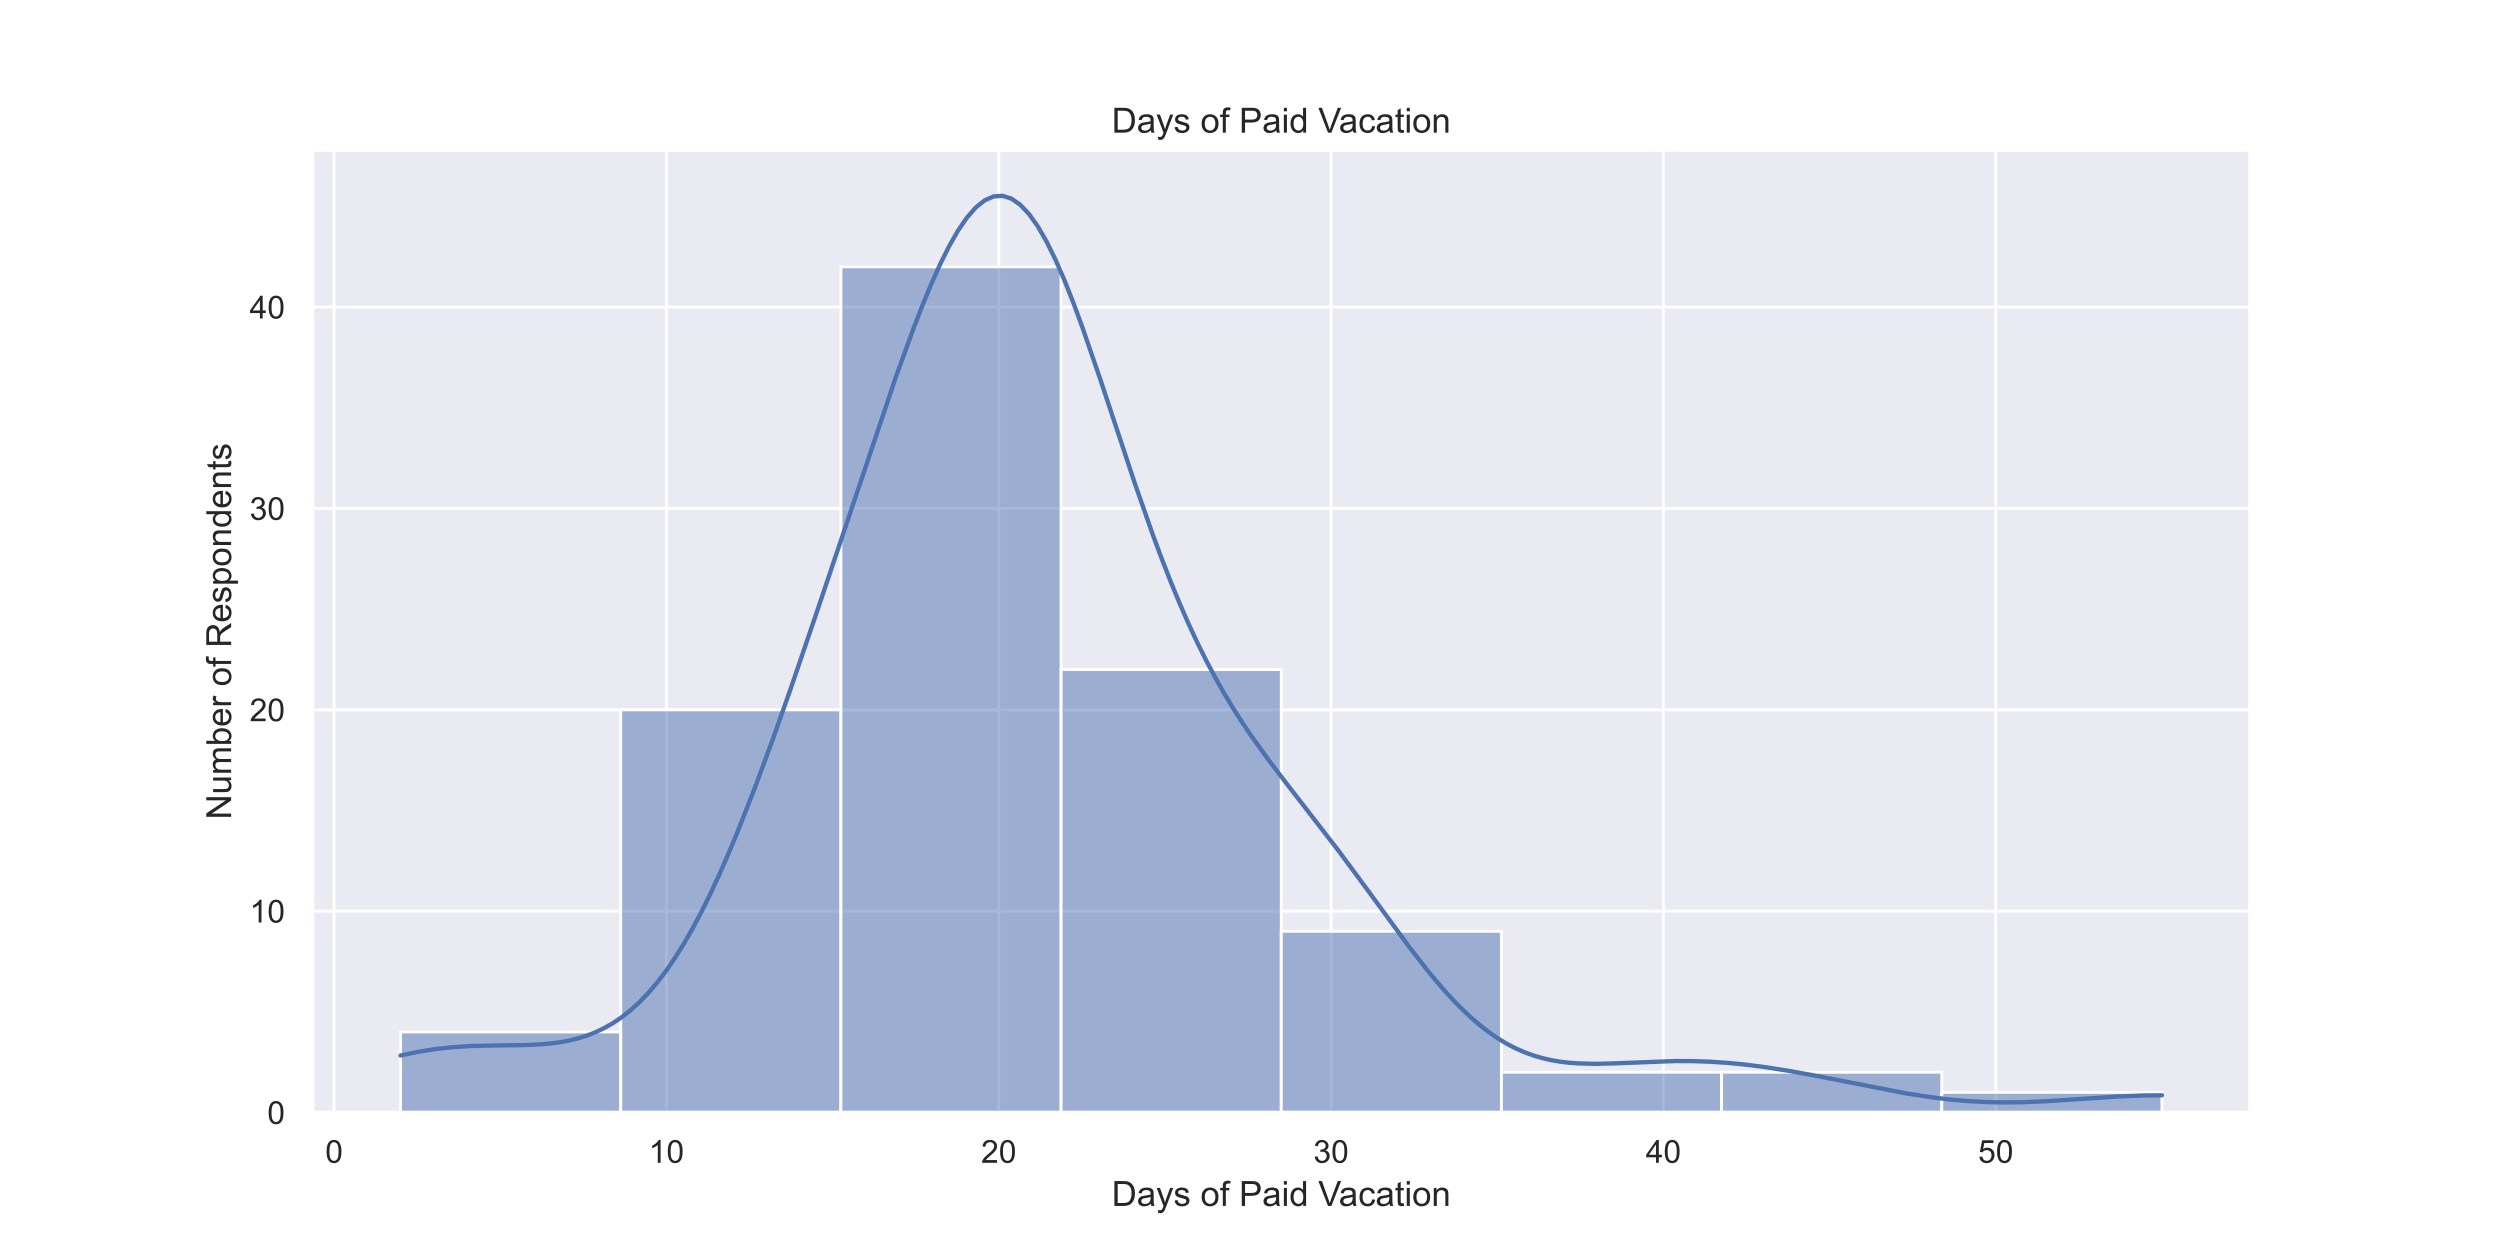
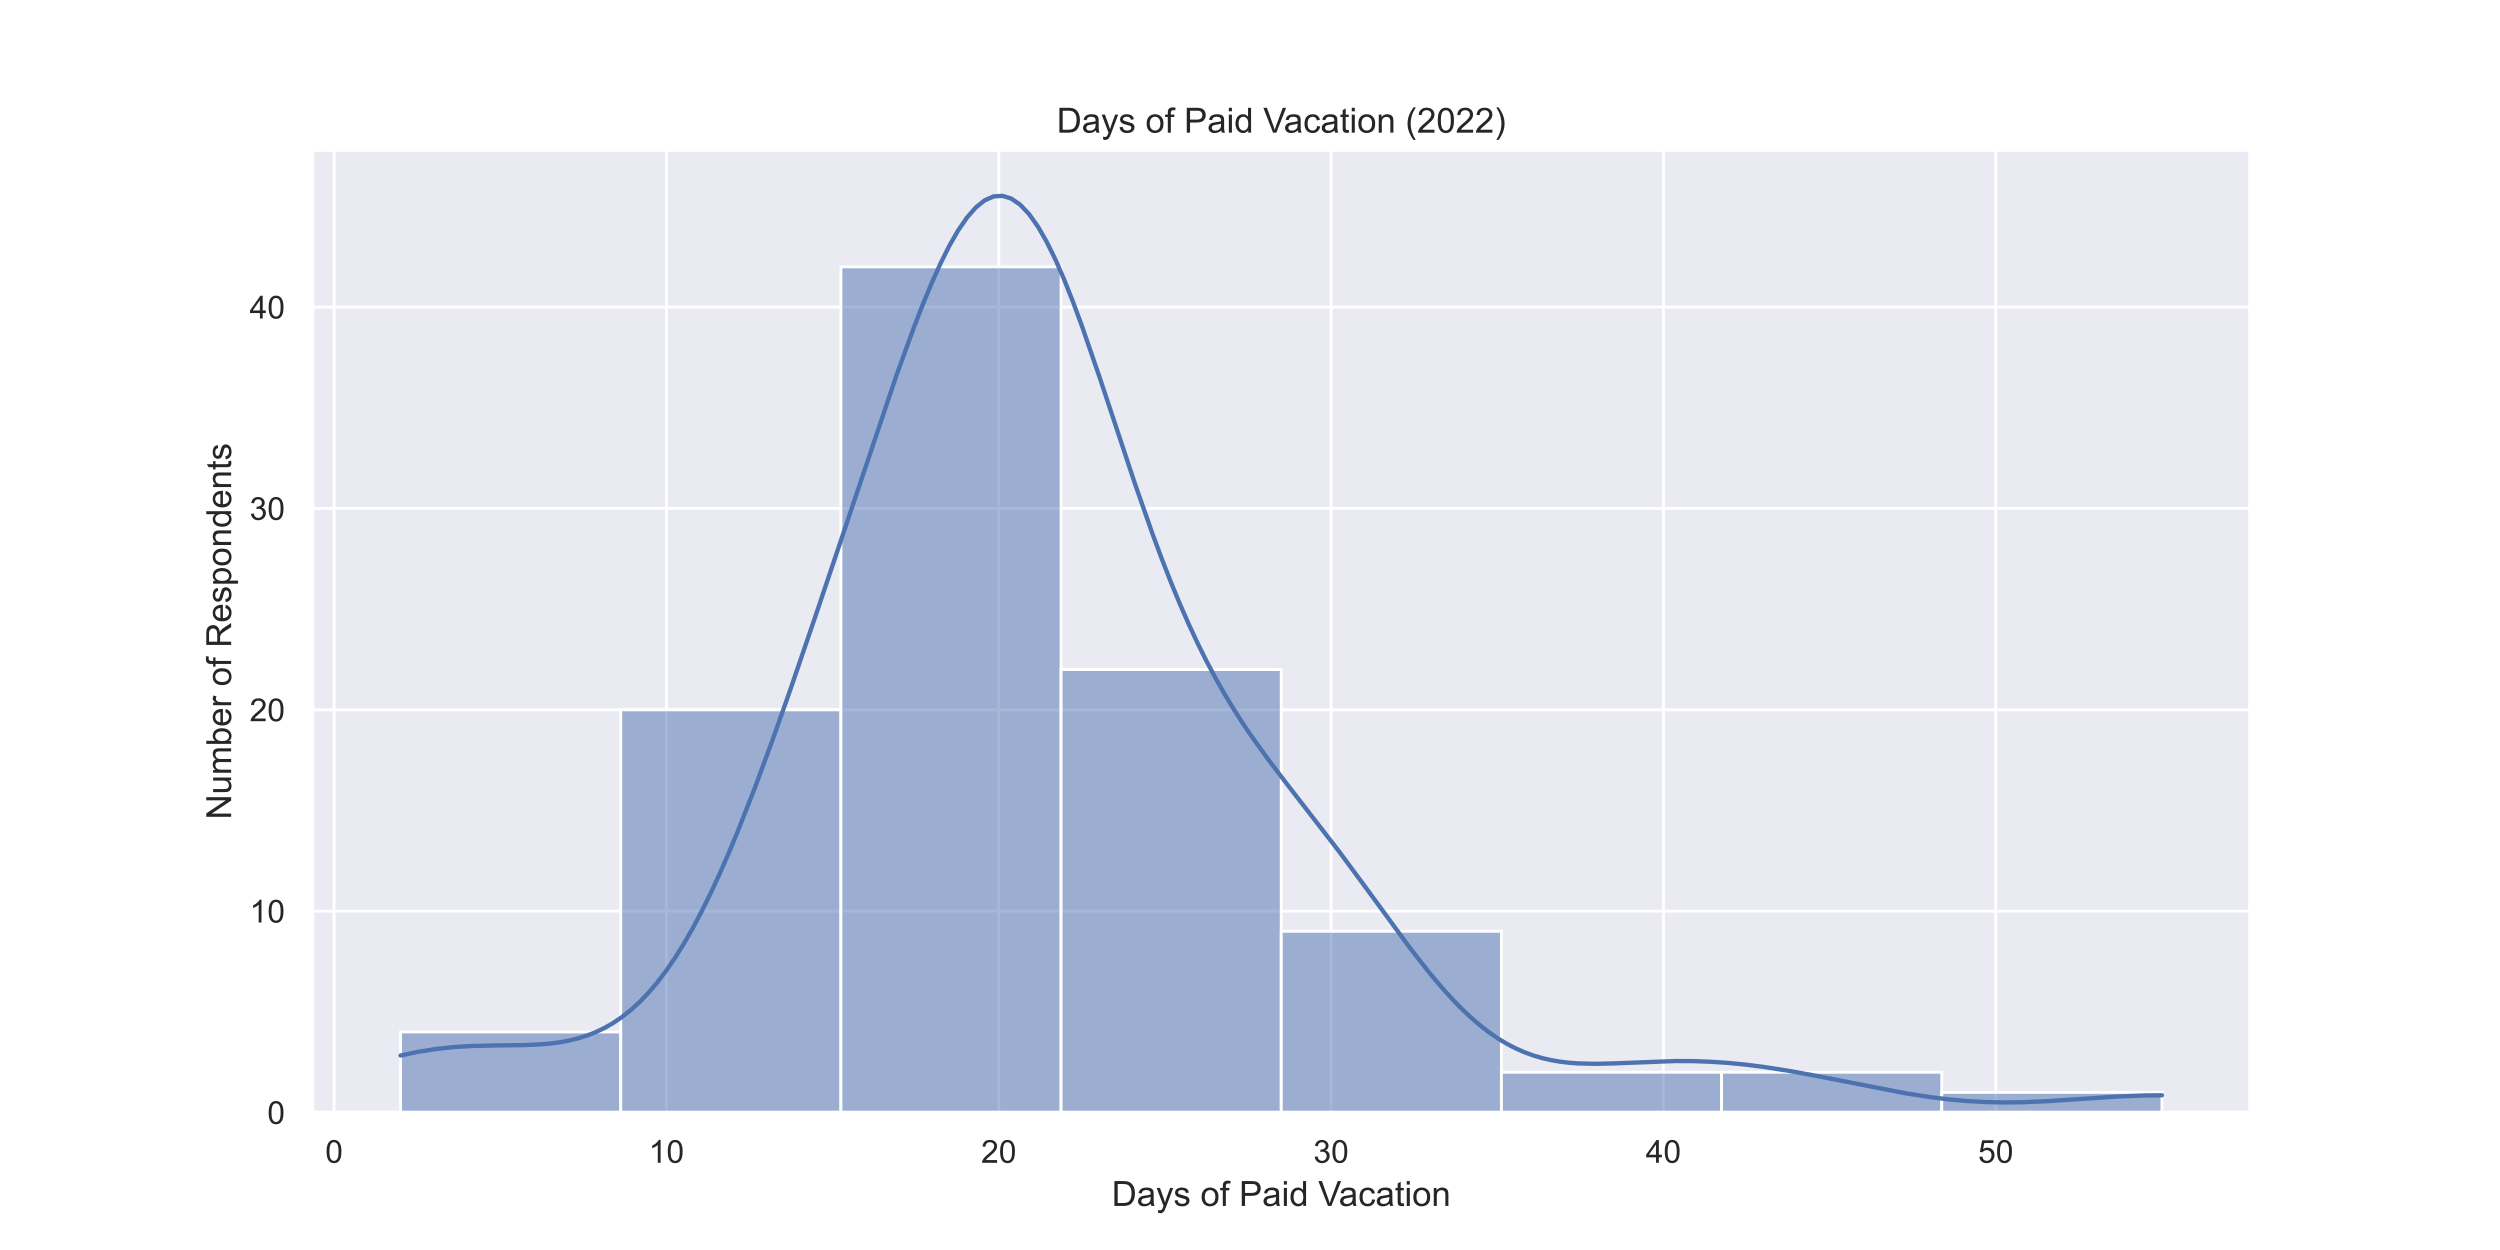
<svg xmlns="http://www.w3.org/2000/svg" xmlns:xlink="http://www.w3.org/1999/xlink" width="864pt" height="432pt" viewBox="0 0 864 432" version="1.1">
  <defs>
    <style type="text/css">*{stroke-linejoin: round; stroke-linecap: butt}</style>
  </defs>
  <g id="figure_1">
    <g id="patch_1">
      <path d="M 0 432  L 864 432  L 864 0  L 0 0  z " style="fill: #ffffff" />
    </g>
    <g id="axes_1">
      <g id="patch_2">
        <path d="M 108 384.48  L 777.6 384.48  L 777.6 51.84  L 108 51.84  z " style="fill: #eaeaf2" />
      </g>
      <g id="matplotlib.axis_1">
        <g id="xtick_1">
          <g id="line2d_1">
-             <path d="M 115.466 384.48  L 115.466 51.84  " clip-path="url(#pb8d27d13a8)" style="fill: none; stroke: #ffffff; stroke-linecap: round" />
+             <path d="M 115.466 384.48  L 115.466 51.84  " clip-path="url(#pcbd5a8ab5c)" style="fill: none; stroke: #ffffff; stroke-linecap: round" />
          </g>
          <g id="text_1">
            <g style="fill: #262626" transform="translate(112.407 401.8536)scale(0.11 -0.11)">
              <defs>
                <path id="ArialMT-30" d="M 266 2259  Q 266 3072 433 3567  Q 600 4063 929 4331  Q 1259 4600 1759 4600  Q 2128 4600 2406 4451  Q 2684 4303 2865 4023  Q 3047 3744 3150 3342  Q 3253 2941 3253 2259  Q 3253 1453 3087 958  Q 2922 463 2592 192  Q 2263 -78 1759 -78  Q 1097 -78 719 397  Q 266 969 266 2259  z M 844 2259  Q 844 1131 1108 757  Q 1372 384 1759 384  Q 2147 384 2411 759  Q 2675 1134 2675 2259  Q 2675 3391 2411 3762  Q 2147 4134 1753 4134  Q 1366 4134 1134 3806  Q 844 3388 844 2259  z " transform="scale(0.015625)" />
              </defs>
              <use xlink:href="#ArialMT-30" />
            </g>
          </g>
        </g>
        <g id="xtick_2">
          <g id="line2d_2">
-             <path d="M 230.32 384.48  L 230.32 51.84  " clip-path="url(#pb8d27d13a8)" style="fill: none; stroke: #ffffff; stroke-linecap: round" />
+             <path d="M 230.32 384.48  L 230.32 51.84  " clip-path="url(#pcbd5a8ab5c)" style="fill: none; stroke: #ffffff; stroke-linecap: round" />
          </g>
          <g id="text_2">
            <g style="fill: #262626" transform="translate(224.2027 401.8536)scale(0.11 -0.11)">
              <defs>
                <path id="ArialMT-31" d="M 2384 0  L 1822 0  L 1822 3584  Q 1619 3391 1289 3197  Q 959 3003 697 2906  L 697 3450  Q 1169 3672 1522 3987  Q 1875 4303 2022 4600  L 2384 4600  L 2384 0  z " transform="scale(0.015625)" />
              </defs>
              <use xlink:href="#ArialMT-31" />
              <use xlink:href="#ArialMT-30" x="55.615" />
            </g>
          </g>
        </g>
        <g id="xtick_3">
          <g id="line2d_3">
-             <path d="M 345.174 384.48  L 345.174 51.84  " clip-path="url(#pb8d27d13a8)" style="fill: none; stroke: #ffffff; stroke-linecap: round" />
+             <path d="M 345.174 384.48  L 345.174 51.84  " clip-path="url(#pcbd5a8ab5c)" style="fill: none; stroke: #ffffff; stroke-linecap: round" />
          </g>
          <g id="text_3">
            <g style="fill: #262626" transform="translate(339.0569 401.8536)scale(0.11 -0.11)">
              <defs>
                <path id="ArialMT-32" d="M 3222 541  L 3222 0  L 194 0  Q 188 203 259 391  Q 375 700 629 1000  Q 884 1300 1366 1694  Q 2113 2306 2375 2664  Q 2638 3022 2638 3341  Q 2638 3675 2398 3904  Q 2159 4134 1775 4134  Q 1369 4134 1125 3890  Q 881 3647 878 3216  L 300 3275  Q 359 3922 746 4261  Q 1134 4600 1788 4600  Q 2447 4600 2831 4234  Q 3216 3869 3216 3328  Q 3216 3053 3103 2787  Q 2991 2522 2730 2228  Q 2469 1934 1863 1422  Q 1356 997 1212 845  Q 1069 694 975 541  L 3222 541  z " transform="scale(0.015625)" />
              </defs>
              <use xlink:href="#ArialMT-32" />
              <use xlink:href="#ArialMT-30" x="55.615" />
            </g>
          </g>
        </g>
        <g id="xtick_4">
          <g id="line2d_4">
-             <path d="M 460.028 384.48  L 460.028 51.84  " clip-path="url(#pb8d27d13a8)" style="fill: none; stroke: #ffffff; stroke-linecap: round" />
+             <path d="M 460.028 384.48  L 460.028 51.84  " clip-path="url(#pcbd5a8ab5c)" style="fill: none; stroke: #ffffff; stroke-linecap: round" />
          </g>
          <g id="text_4">
            <g style="fill: #262626" transform="translate(453.9111 401.8536)scale(0.11 -0.11)">
              <defs>
                <path id="ArialMT-33" d="M 269 1209  L 831 1284  Q 928 806 1161 595  Q 1394 384 1728 384  Q 2125 384 2398 659  Q 2672 934 2672 1341  Q 2672 1728 2419 1979  Q 2166 2231 1775 2231  Q 1616 2231 1378 2169  L 1441 2663  Q 1497 2656 1531 2656  Q 1891 2656 2178 2843  Q 2466 3031 2466 3422  Q 2466 3731 2256 3934  Q 2047 4138 1716 4138  Q 1388 4138 1169 3931  Q 950 3725 888 3313  L 325 3413  Q 428 3978 793 4289  Q 1159 4600 1703 4600  Q 2078 4600 2393 4439  Q 2709 4278 2876 4000  Q 3044 3722 3044 3409  Q 3044 3113 2884 2869  Q 2725 2625 2413 2481  Q 2819 2388 3044 2092  Q 3269 1797 3269 1353  Q 3269 753 2831 336  Q 2394 -81 1725 -81  Q 1122 -81 723 278  Q 325 638 269 1209  z " transform="scale(0.015625)" />
              </defs>
              <use xlink:href="#ArialMT-33" />
              <use xlink:href="#ArialMT-30" x="55.615" />
            </g>
          </g>
        </g>
        <g id="xtick_5">
          <g id="line2d_5">
-             <path d="M 574.882 384.48  L 574.882 51.84  " clip-path="url(#pb8d27d13a8)" style="fill: none; stroke: #ffffff; stroke-linecap: round" />
+             <path d="M 574.882 384.48  L 574.882 51.84  " clip-path="url(#pcbd5a8ab5c)" style="fill: none; stroke: #ffffff; stroke-linecap: round" />
          </g>
          <g id="text_5">
            <g style="fill: #262626" transform="translate(568.7653 401.8536)scale(0.11 -0.11)">
              <defs>
                <path id="ArialMT-34" d="M 2069 0  L 2069 1097  L 81 1097  L 81 1613  L 2172 4581  L 2631 4581  L 2631 1613  L 3250 1613  L 3250 1097  L 2631 1097  L 2631 0  L 2069 0  z M 2069 1613  L 2069 3678  L 634 1613  L 2069 1613  z " transform="scale(0.015625)" />
              </defs>
              <use xlink:href="#ArialMT-34" />
              <use xlink:href="#ArialMT-30" x="55.615" />
            </g>
          </g>
        </g>
        <g id="xtick_6">
          <g id="line2d_6">
-             <path d="M 689.737 384.48  L 689.737 51.84  " clip-path="url(#pb8d27d13a8)" style="fill: none; stroke: #ffffff; stroke-linecap: round" />
+             <path d="M 689.737 384.48  L 689.737 51.84  " clip-path="url(#pcbd5a8ab5c)" style="fill: none; stroke: #ffffff; stroke-linecap: round" />
          </g>
          <g id="text_6">
            <g style="fill: #262626" transform="translate(683.6195 401.8536)scale(0.11 -0.11)">
              <defs>
                <path id="ArialMT-35" d="M 266 1200  L 856 1250  Q 922 819 1161 601  Q 1400 384 1738 384  Q 2144 384 2425 690  Q 2706 997 2706 1503  Q 2706 1984 2436 2262  Q 2166 2541 1728 2541  Q 1456 2541 1237 2417  Q 1019 2294 894 2097  L 366 2166  L 809 4519  L 3088 4519  L 3088 3981  L 1259 3981  L 1013 2750  Q 1425 3038 1878 3038  Q 2478 3038 2890 2622  Q 3303 2206 3303 1553  Q 3303 931 2941 478  Q 2500 -78 1738 -78  Q 1113 -78 717 272  Q 322 622 266 1200  z " transform="scale(0.015625)" />
              </defs>
              <use xlink:href="#ArialMT-35" />
              <use xlink:href="#ArialMT-30" x="55.615" />
            </g>
          </g>
        </g>
        <g id="text_7">
          <g style="fill: #262626" transform="translate(384.2119 416.7755)scale(0.12 -0.12)">
            <defs>
              <path id="ArialMT-44" d="M 494 0  L 494 4581  L 2072 4581  Q 2606 4581 2888 4516  Q 3281 4425 3559 4188  Q 3922 3881 4101 3404  Q 4281 2928 4281 2316  Q 4281 1794 4159 1391  Q 4038 988 3847 723  Q 3656 459 3429 307  Q 3203 156 2883 78  Q 2563 0 2147 0  L 494 0  z M 1100 541  L 2078 541  Q 2531 541 2789 625  Q 3047 709 3200 863  Q 3416 1078 3536 1442  Q 3656 1806 3656 2325  Q 3656 3044 3420 3430  Q 3184 3816 2847 3947  Q 2603 4041 2063 4041  L 1100 4041  L 1100 541  z " transform="scale(0.015625)" />
              <path id="ArialMT-61" d="M 2588 409  Q 2275 144 1986 34  Q 1697 -75 1366 -75  Q 819 -75 525 192  Q 231 459 231 875  Q 231 1119 342 1320  Q 453 1522 633 1644  Q 813 1766 1038 1828  Q 1203 1872 1538 1913  Q 2219 1994 2541 2106  Q 2544 2222 2544 2253  Q 2544 2597 2384 2738  Q 2169 2928 1744 2928  Q 1347 2928 1158 2789  Q 969 2650 878 2297  L 328 2372  Q 403 2725 575 2942  Q 747 3159 1072 3276  Q 1397 3394 1825 3394  Q 2250 3394 2515 3294  Q 2781 3194 2906 3042  Q 3031 2891 3081 2659  Q 3109 2516 3109 2141  L 3109 1391  Q 3109 606 3145 398  Q 3181 191 3288 0  L 2700 0  Q 2613 175 2588 409  z M 2541 1666  Q 2234 1541 1622 1453  Q 1275 1403 1131 1340  Q 988 1278 909 1158  Q 831 1038 831 891  Q 831 666 1001 516  Q 1172 366 1500 366  Q 1825 366 2078 508  Q 2331 650 2450 897  Q 2541 1088 2541 1459  L 2541 1666  z " transform="scale(0.015625)" />
              <path id="ArialMT-79" d="M 397 -1278  L 334 -750  Q 519 -800 656 -800  Q 844 -800 956 -737  Q 1069 -675 1141 -563  Q 1194 -478 1313 -144  Q 1328 -97 1363 -6  L 103 3319  L 709 3319  L 1400 1397  Q 1534 1031 1641 628  Q 1738 1016 1872 1384  L 2581 3319  L 3144 3319  L 1881 -56  Q 1678 -603 1566 -809  Q 1416 -1088 1222 -1217  Q 1028 -1347 759 -1347  Q 597 -1347 397 -1278  z " transform="scale(0.015625)" />
              <path id="ArialMT-73" d="M 197 991  L 753 1078  Q 800 744 1014 566  Q 1228 388 1613 388  Q 2000 388 2187 545  Q 2375 703 2375 916  Q 2375 1106 2209 1216  Q 2094 1291 1634 1406  Q 1016 1563 777 1677  Q 538 1791 414 1992  Q 291 2194 291 2438  Q 291 2659 392 2848  Q 494 3038 669 3163  Q 800 3259 1026 3326  Q 1253 3394 1513 3394  Q 1903 3394 2198 3281  Q 2494 3169 2634 2976  Q 2775 2784 2828 2463  L 2278 2388  Q 2241 2644 2061 2787  Q 1881 2931 1553 2931  Q 1166 2931 1000 2803  Q 834 2675 834 2503  Q 834 2394 903 2306  Q 972 2216 1119 2156  Q 1203 2125 1616 2013  Q 2213 1853 2448 1751  Q 2684 1650 2818 1456  Q 2953 1263 2953 975  Q 2953 694 2789 445  Q 2625 197 2315 61  Q 2006 -75 1616 -75  Q 969 -75 630 194  Q 291 463 197 991  z " transform="scale(0.015625)" />
              <path id="ArialMT-20" transform="scale(0.015625)" />
              <path id="ArialMT-6f" d="M 213 1659  Q 213 2581 725 3025  Q 1153 3394 1769 3394  Q 2453 3394 2887 2945  Q 3322 2497 3322 1706  Q 3322 1066 3130 698  Q 2938 331 2570 128  Q 2203 -75 1769 -75  Q 1072 -75 642 372  Q 213 819 213 1659  z M 791 1659  Q 791 1022 1069 705  Q 1347 388 1769 388  Q 2188 388 2466 706  Q 2744 1025 2744 1678  Q 2744 2294 2464 2611  Q 2184 2928 1769 2928  Q 1347 2928 1069 2612  Q 791 2297 791 1659  z " transform="scale(0.015625)" />
              <path id="ArialMT-66" d="M 556 0  L 556 2881  L 59 2881  L 59 3319  L 556 3319  L 556 3672  Q 556 4006 616 4169  Q 697 4388 901 4523  Q 1106 4659 1475 4659  Q 1713 4659 2000 4603  L 1916 4113  Q 1741 4144 1584 4144  Q 1328 4144 1222 4034  Q 1116 3925 1116 3625  L 1116 3319  L 1763 3319  L 1763 2881  L 1116 2881  L 1116 0  L 556 0  z " transform="scale(0.015625)" />
              <path id="ArialMT-50" d="M 494 0  L 494 4581  L 2222 4581  Q 2678 4581 2919 4538  Q 3256 4481 3484 4323  Q 3713 4166 3852 3881  Q 3991 3597 3991 3256  Q 3991 2672 3619 2267  Q 3247 1863 2275 1863  L 1100 1863  L 1100 0  L 494 0  z M 1100 2403  L 2284 2403  Q 2872 2403 3119 2622  Q 3366 2841 3366 3238  Q 3366 3525 3220 3729  Q 3075 3934 2838 4000  Q 2684 4041 2272 4041  L 1100 4041  L 1100 2403  z " transform="scale(0.015625)" />
              <path id="ArialMT-69" d="M 425 3934  L 425 4581  L 988 4581  L 988 3934  L 425 3934  z M 425 0  L 425 3319  L 988 3319  L 988 0  L 425 0  z " transform="scale(0.015625)" />
              <path id="ArialMT-64" d="M 2575 0  L 2575 419  Q 2259 -75 1647 -75  Q 1250 -75 917 144  Q 584 363 401 755  Q 219 1147 219 1656  Q 219 2153 384 2558  Q 550 2963 881 3178  Q 1213 3394 1622 3394  Q 1922 3394 2156 3267  Q 2391 3141 2538 2938  L 2538 4581  L 3097 4581  L 3097 0  L 2575 0  z M 797 1656  Q 797 1019 1065 703  Q 1334 388 1700 388  Q 2069 388 2326 689  Q 2584 991 2584 1609  Q 2584 2291 2321 2609  Q 2059 2928 1675 2928  Q 1300 2928 1048 2622  Q 797 2316 797 1656  z " transform="scale(0.015625)" />
              <path id="ArialMT-56" d="M 1803 0  L 28 4581  L 684 4581  L 1875 1253  Q 2019 853 2116 503  Q 2222 878 2363 1253  L 3600 4581  L 4219 4581  L 2425 0  L 1803 0  z " transform="scale(0.015625)" />
              <path id="ArialMT-63" d="M 2588 1216  L 3141 1144  Q 3050 572 2676 248  Q 2303 -75 1759 -75  Q 1078 -75 664 370  Q 250 816 250 1647  Q 250 2184 428 2587  Q 606 2991 970 3192  Q 1334 3394 1763 3394  Q 2303 3394 2647 3120  Q 2991 2847 3088 2344  L 2541 2259  Q 2463 2594 2264 2762  Q 2066 2931 1784 2931  Q 1359 2931 1093 2626  Q 828 2322 828 1663  Q 828 994 1084 691  Q 1341 388 1753 388  Q 2084 388 2306 591  Q 2528 794 2588 1216  z " transform="scale(0.015625)" />
              <path id="ArialMT-74" d="M 1650 503  L 1731 6  Q 1494 -44 1306 -44  Q 1000 -44 831 53  Q 663 150 594 308  Q 525 466 525 972  L 525 2881  L 113 2881  L 113 3319  L 525 3319  L 525 4141  L 1084 4478  L 1084 3319  L 1650 3319  L 1650 2881  L 1084 2881  L 1084 941  Q 1084 700 1114 631  Q 1144 563 1211 522  Q 1278 481 1403 481  Q 1497 481 1650 503  z " transform="scale(0.015625)" />
              <path id="ArialMT-6e" d="M 422 0  L 422 3319  L 928 3319  L 928 2847  Q 1294 3394 1984 3394  Q 2284 3394 2536 3286  Q 2788 3178 2913 3003  Q 3038 2828 3088 2588  Q 3119 2431 3119 2041  L 3119 0  L 2556 0  L 2556 2019  Q 2556 2363 2490 2533  Q 2425 2703 2258 2804  Q 2091 2906 1866 2906  Q 1506 2906 1245 2678  Q 984 2450 984 1813  L 984 0  L 422 0  z " transform="scale(0.015625)" />
            </defs>
            <use xlink:href="#ArialMT-44" />
            <use xlink:href="#ArialMT-61" x="72.217" />
            <use xlink:href="#ArialMT-79" x="127.832" />
            <use xlink:href="#ArialMT-73" x="177.832" />
            <use xlink:href="#ArialMT-20" x="227.832" />
            <use xlink:href="#ArialMT-6f" x="255.615" />
            <use xlink:href="#ArialMT-66" x="311.23" />
            <use xlink:href="#ArialMT-20" x="339.014" />
            <use xlink:href="#ArialMT-50" x="366.797" />
            <use xlink:href="#ArialMT-61" x="433.496" />
            <use xlink:href="#ArialMT-69" x="489.111" />
            <use xlink:href="#ArialMT-64" x="511.328" />
            <use xlink:href="#ArialMT-20" x="566.943" />
            <use xlink:href="#ArialMT-56" x="594.727" />
            <use xlink:href="#ArialMT-61" x="654.051" />
            <use xlink:href="#ArialMT-63" x="709.666" />
            <use xlink:href="#ArialMT-61" x="759.666" />
            <use xlink:href="#ArialMT-74" x="815.281" />
            <use xlink:href="#ArialMT-69" x="843.064" />
            <use xlink:href="#ArialMT-6f" x="865.281" />
            <use xlink:href="#ArialMT-6e" x="920.896" />
          </g>
        </g>
      </g>
      <g id="matplotlib.axis_2">
        <g id="ytick_1">
          <g id="line2d_7">
-             <path d="M 108 384.48  L 777.6 384.48  " clip-path="url(#pb8d27d13a8)" style="fill: none; stroke: #ffffff; stroke-linecap: round" />
+             <path d="M 108 384.48  L 777.6 384.48  " clip-path="url(#pcbd5a8ab5c)" style="fill: none; stroke: #ffffff; stroke-linecap: round" />
          </g>
          <g id="text_8">
            <g style="fill: #262626" transform="translate(92.38297 388.4168)scale(0.11 -0.11)">
              <use xlink:href="#ArialMT-30" />
            </g>
          </g>
        </g>
        <g id="ytick_2">
          <g id="line2d_8">
-             <path d="M 108 314.894  L 777.6 314.894  " clip-path="url(#pb8d27d13a8)" style="fill: none; stroke: #ffffff; stroke-linecap: round" />
+             <path d="M 108 314.894  L 777.6 314.894  " clip-path="url(#pcbd5a8ab5c)" style="fill: none; stroke: #ffffff; stroke-linecap: round" />
          </g>
          <g id="text_9">
            <g style="fill: #262626" transform="translate(86.26594 318.8309)scale(0.11 -0.11)">
              <use xlink:href="#ArialMT-31" />
              <use xlink:href="#ArialMT-30" x="55.615" />
            </g>
          </g>
        </g>
        <g id="ytick_3">
          <g id="line2d_9">
-             <path d="M 108 245.308  L 777.6 245.308  " clip-path="url(#pb8d27d13a8)" style="fill: none; stroke: #ffffff; stroke-linecap: round" />
+             <path d="M 108 245.308  L 777.6 245.308  " clip-path="url(#pcbd5a8ab5c)" style="fill: none; stroke: #ffffff; stroke-linecap: round" />
          </g>
          <g id="text_10">
            <g style="fill: #262626" transform="translate(86.26594 249.2451)scale(0.11 -0.11)">
              <use xlink:href="#ArialMT-32" />
              <use xlink:href="#ArialMT-30" x="55.615" />
            </g>
          </g>
        </g>
        <g id="ytick_4">
          <g id="line2d_10">
-             <path d="M 108 175.722  L 777.6 175.722  " clip-path="url(#pb8d27d13a8)" style="fill: none; stroke: #ffffff; stroke-linecap: round" />
+             <path d="M 108 175.722  L 777.6 175.722  " clip-path="url(#pcbd5a8ab5c)" style="fill: none; stroke: #ffffff; stroke-linecap: round" />
          </g>
          <g id="text_11">
            <g style="fill: #262626" transform="translate(86.26594 179.6593)scale(0.11 -0.11)">
              <use xlink:href="#ArialMT-33" />
              <use xlink:href="#ArialMT-30" x="55.615" />
            </g>
          </g>
        </g>
        <g id="ytick_5">
          <g id="line2d_11">
-             <path d="M 108 106.137  L 777.6 106.137  " clip-path="url(#pb8d27d13a8)" style="fill: none; stroke: #ffffff; stroke-linecap: round" />
+             <path d="M 108 106.137  L 777.6 106.137  " clip-path="url(#pcbd5a8ab5c)" style="fill: none; stroke: #ffffff; stroke-linecap: round" />
          </g>
          <g id="text_12">
            <g style="fill: #262626" transform="translate(86.26594 110.0734)scale(0.11 -0.11)">
              <use xlink:href="#ArialMT-34" />
              <use xlink:href="#ArialMT-30" x="55.615" />
            </g>
          </g>
        </g>
        <g id="text_13">
          <g style="fill: #262626" transform="translate(79.88094 283.1916)rotate(-90)scale(0.12 -0.12)">
            <defs>
              <path id="ArialMT-4e" d="M 488 0  L 488 4581  L 1109 4581  L 3516 984  L 3516 4581  L 4097 4581  L 4097 0  L 3475 0  L 1069 3600  L 1069 0  L 488 0  z " transform="scale(0.015625)" />
              <path id="ArialMT-75" d="M 2597 0  L 2597 488  Q 2209 -75 1544 -75  Q 1250 -75 995 37  Q 741 150 617 320  Q 494 491 444 738  Q 409 903 409 1263  L 409 3319  L 972 3319  L 972 1478  Q 972 1038 1006 884  Q 1059 663 1231 536  Q 1403 409 1656 409  Q 1909 409 2131 539  Q 2353 669 2445 892  Q 2538 1116 2538 1541  L 2538 3319  L 3100 3319  L 3100 0  L 2597 0  z " transform="scale(0.015625)" />
              <path id="ArialMT-6d" d="M 422 0  L 422 3319  L 925 3319  L 925 2853  Q 1081 3097 1340 3245  Q 1600 3394 1931 3394  Q 2300 3394 2536 3241  Q 2772 3088 2869 2813  Q 3263 3394 3894 3394  Q 4388 3394 4653 3120  Q 4919 2847 4919 2278  L 4919 0  L 4359 0  L 4359 2091  Q 4359 2428 4304 2576  Q 4250 2725 4106 2815  Q 3963 2906 3769 2906  Q 3419 2906 3187 2673  Q 2956 2441 2956 1928  L 2956 0  L 2394 0  L 2394 2156  Q 2394 2531 2256 2718  Q 2119 2906 1806 2906  Q 1569 2906 1367 2781  Q 1166 2656 1075 2415  Q 984 2175 984 1722  L 984 0  L 422 0  z " transform="scale(0.015625)" />
              <path id="ArialMT-62" d="M 941 0  L 419 0  L 419 4581  L 981 4581  L 981 2947  Q 1338 3394 1891 3394  Q 2197 3394 2470 3270  Q 2744 3147 2920 2923  Q 3097 2700 3197 2384  Q 3297 2069 3297 1709  Q 3297 856 2875 390  Q 2453 -75 1863 -75  Q 1275 -75 941 416  L 941 0  z M 934 1684  Q 934 1088 1097 822  Q 1363 388 1816 388  Q 2184 388 2453 708  Q 2722 1028 2722 1663  Q 2722 2313 2464 2622  Q 2206 2931 1841 2931  Q 1472 2931 1203 2611  Q 934 2291 934 1684  z " transform="scale(0.015625)" />
              <path id="ArialMT-65" d="M 2694 1069  L 3275 997  Q 3138 488 2766 206  Q 2394 -75 1816 -75  Q 1088 -75 661 373  Q 234 822 234 1631  Q 234 2469 665 2931  Q 1097 3394 1784 3394  Q 2450 3394 2872 2941  Q 3294 2488 3294 1666  Q 3294 1616 3291 1516  L 816 1516  Q 847 969 1125 678  Q 1403 388 1819 388  Q 2128 388 2347 550  Q 2566 713 2694 1069  z M 847 1978  L 2700 1978  Q 2663 2397 2488 2606  Q 2219 2931 1791 2931  Q 1403 2931 1139 2672  Q 875 2413 847 1978  z " transform="scale(0.015625)" />
              <path id="ArialMT-72" d="M 416 0  L 416 3319  L 922 3319  L 922 2816  Q 1116 3169 1280 3281  Q 1444 3394 1641 3394  Q 1925 3394 2219 3213  L 2025 2691  Q 1819 2813 1613 2813  Q 1428 2813 1281 2702  Q 1134 2591 1072 2394  Q 978 2094 978 1738  L 978 0  L 416 0  z " transform="scale(0.015625)" />
              <path id="ArialMT-52" d="M 503 0  L 503 4581  L 2534 4581  Q 3147 4581 3465 4457  Q 3784 4334 3975 4021  Q 4166 3709 4166 3331  Q 4166 2844 3850 2509  Q 3534 2175 2875 2084  Q 3116 1969 3241 1856  Q 3506 1613 3744 1247  L 4541 0  L 3778 0  L 3172 953  Q 2906 1366 2734 1584  Q 2563 1803 2427 1890  Q 2291 1978 2150 2013  Q 2047 2034 1813 2034  L 1109 2034  L 1109 0  L 503 0  z M 1109 2559  L 2413 2559  Q 2828 2559 3062 2645  Q 3297 2731 3419 2920  Q 3541 3109 3541 3331  Q 3541 3656 3305 3865  Q 3069 4075 2559 4075  L 1109 4075  L 1109 2559  z " transform="scale(0.015625)" />
              <path id="ArialMT-70" d="M 422 -1272  L 422 3319  L 934 3319  L 934 2888  Q 1116 3141 1344 3267  Q 1572 3394 1897 3394  Q 2322 3394 2647 3175  Q 2972 2956 3137 2557  Q 3303 2159 3303 1684  Q 3303 1175 3120 767  Q 2938 359 2589 142  Q 2241 -75 1856 -75  Q 1575 -75 1351 44  Q 1128 163 984 344  L 984 -1272  L 422 -1272  z M 931 1641  Q 931 1000 1190 694  Q 1450 388 1819 388  Q 2194 388 2461 705  Q 2728 1022 2728 1688  Q 2728 2322 2467 2637  Q 2206 2953 1844 2953  Q 1484 2953 1207 2617  Q 931 2281 931 1641  z " transform="scale(0.015625)" />
            </defs>
            <use xlink:href="#ArialMT-4e" />
            <use xlink:href="#ArialMT-75" x="72.217" />
            <use xlink:href="#ArialMT-6d" x="127.832" />
            <use xlink:href="#ArialMT-62" x="211.133" />
            <use xlink:href="#ArialMT-65" x="266.748" />
            <use xlink:href="#ArialMT-72" x="322.363" />
            <use xlink:href="#ArialMT-20" x="355.664" />
            <use xlink:href="#ArialMT-6f" x="383.447" />
            <use xlink:href="#ArialMT-66" x="439.062" />
            <use xlink:href="#ArialMT-20" x="466.846" />
            <use xlink:href="#ArialMT-52" x="494.629" />
            <use xlink:href="#ArialMT-65" x="566.846" />
            <use xlink:href="#ArialMT-73" x="622.461" />
            <use xlink:href="#ArialMT-70" x="672.461" />
            <use xlink:href="#ArialMT-6f" x="728.076" />
            <use xlink:href="#ArialMT-6e" x="783.691" />
            <use xlink:href="#ArialMT-64" x="839.307" />
            <use xlink:href="#ArialMT-65" x="894.922" />
            <use xlink:href="#ArialMT-6e" x="950.537" />
            <use xlink:href="#ArialMT-74" x="1006.152" />
            <use xlink:href="#ArialMT-73" x="1033.936" />
          </g>
        </g>
      </g>
      <g id="patch_3">
-         <path d="M 138.436 384.48  L 214.527 384.48  L 214.527 356.646  L 138.436 356.646  z " clip-path="url(#pb8d27d13a8)" style="fill: #4c72b0; fill-opacity: 0.5; stroke: #ffffff; stroke-linejoin: miter" />
+         <path d="M 138.436 384.48  L 214.527 384.48  L 214.527 356.646  L 138.436 356.646  z " clip-path="url(#pcbd5a8ab5c)" style="fill: #4c72b0; fill-opacity: 0.5; stroke: #ffffff; stroke-linejoin: miter" />
      </g>
      <g id="patch_4">
-         <path d="M 214.527 384.48  L 290.618 384.48  L 290.618 245.308  L 214.527 245.308  z " clip-path="url(#pb8d27d13a8)" style="fill: #4c72b0; fill-opacity: 0.5; stroke: #ffffff; stroke-linejoin: miter" />
+         <path d="M 214.527 384.48  L 290.618 384.48  L 290.618 245.308  L 214.527 245.308  z " clip-path="url(#pcbd5a8ab5c)" style="fill: #4c72b0; fill-opacity: 0.5; stroke: #ffffff; stroke-linejoin: miter" />
      </g>
      <g id="patch_5">
-         <path d="M 290.618 384.48  L 366.709 384.48  L 366.709 92.219  L 290.618 92.219  z " clip-path="url(#pb8d27d13a8)" style="fill: #4c72b0; fill-opacity: 0.5; stroke: #ffffff; stroke-linejoin: miter" />
+         <path d="M 290.618 384.48  L 366.709 384.48  L 366.709 92.219  L 290.618 92.219  z " clip-path="url(#pcbd5a8ab5c)" style="fill: #4c72b0; fill-opacity: 0.5; stroke: #ffffff; stroke-linejoin: miter" />
      </g>
      <g id="patch_6">
-         <path d="M 366.709 384.48  L 442.8 384.48  L 442.8 231.391  L 366.709 231.391  z " clip-path="url(#pb8d27d13a8)" style="fill: #4c72b0; fill-opacity: 0.5; stroke: #ffffff; stroke-linejoin: miter" />
+         <path d="M 366.709 384.48  L 442.8 384.48  L 442.8 231.391  L 366.709 231.391  z " clip-path="url(#pcbd5a8ab5c)" style="fill: #4c72b0; fill-opacity: 0.5; stroke: #ffffff; stroke-linejoin: miter" />
      </g>
      <g id="patch_7">
-         <path d="M 442.8 384.48  L 518.891 384.48  L 518.891 321.853  L 442.8 321.853  z " clip-path="url(#pb8d27d13a8)" style="fill: #4c72b0; fill-opacity: 0.5; stroke: #ffffff; stroke-linejoin: miter" />
+         <path d="M 442.8 384.48  L 518.891 384.48  L 518.891 321.853  L 442.8 321.853  z " clip-path="url(#pcbd5a8ab5c)" style="fill: #4c72b0; fill-opacity: 0.5; stroke: #ffffff; stroke-linejoin: miter" />
      </g>
      <g id="patch_8">
-         <path d="M 518.891 384.48  L 594.982 384.48  L 594.982 370.563  L 518.891 370.563  z " clip-path="url(#pb8d27d13a8)" style="fill: #4c72b0; fill-opacity: 0.5; stroke: #ffffff; stroke-linejoin: miter" />
+         <path d="M 518.891 384.48  L 594.982 384.48  L 594.982 370.563  L 518.891 370.563  z " clip-path="url(#pcbd5a8ab5c)" style="fill: #4c72b0; fill-opacity: 0.5; stroke: #ffffff; stroke-linejoin: miter" />
      </g>
      <g id="patch_9">
-         <path d="M 594.982 384.48  L 671.073 384.48  L 671.073 370.563  L 594.982 370.563  z " clip-path="url(#pb8d27d13a8)" style="fill: #4c72b0; fill-opacity: 0.5; stroke: #ffffff; stroke-linejoin: miter" />
+         <path d="M 594.982 384.48  L 671.073 384.48  L 671.073 370.563  L 594.982 370.563  z " clip-path="url(#pcbd5a8ab5c)" style="fill: #4c72b0; fill-opacity: 0.5; stroke: #ffffff; stroke-linejoin: miter" />
      </g>
      <g id="patch_10">
-         <path d="M 671.073 384.48  L 747.164 384.48  L 747.164 377.521  L 671.073 377.521  z " clip-path="url(#pb8d27d13a8)" style="fill: #4c72b0; fill-opacity: 0.5; stroke: #ffffff; stroke-linejoin: miter" />
+         <path d="M 671.073 384.48  L 747.164 384.48  L 747.164 377.521  L 671.073 377.521  z " clip-path="url(#pcbd5a8ab5c)" style="fill: #4c72b0; fill-opacity: 0.5; stroke: #ffffff; stroke-linejoin: miter" />
      </g>
      <g id="line2d_12">
-         <path d="M 138.436 364.786  L 144.554 363.503  L 150.672 362.532  L 156.79 361.875  L 162.908 361.498  L 172.085 361.298  L 181.261 361.181  L 187.379 360.887  L 190.438 360.605  L 193.497 360.199  L 196.556 359.641  L 199.615 358.903  L 202.674 357.957  L 205.733 356.774  L 208.792 355.324  L 211.851 353.58  L 214.91 351.513  L 217.969 349.098  L 221.028 346.311  L 224.086 343.129  L 227.145 339.536  L 230.204 335.518  L 233.263 331.064  L 236.322 326.171  L 239.381 320.84  L 242.44 315.078  L 245.499 308.897  L 248.558 302.316  L 251.617 295.358  L 254.676 288.051  L 260.794 272.51  L 266.911 255.96  L 273.029 238.661  L 282.206 211.799  L 309.737 129.942  L 315.854 113.114  L 318.913 105.245  L 321.972 97.862  L 325.031 91.062  L 328.09 84.945  L 331.149 79.613  L 334.208 75.161  L 337.267 71.676  L 340.326 69.231  L 343.385 67.886  L 346.444 67.68  L 349.503 68.631  L 352.562 70.734  L 355.62 73.962  L 358.679 78.265  L 361.738 83.572  L 364.797 89.795  L 367.856 96.827  L 370.915 104.551  L 373.974 112.843  L 380.092 130.611  L 392.328 167.45  L 398.445 184.895  L 401.504 193.122  L 404.563 200.962  L 407.622 208.39  L 410.681 215.395  L 413.74 221.979  L 416.799 228.153  L 419.858 233.937  L 422.917 239.361  L 425.976 244.457  L 429.035 249.263  L 432.094 253.821  L 438.212 262.36  L 444.329 270.403  L 462.683 294.127  L 471.86 306.544  L 487.154 327.426  L 493.272 335.289  L 496.331 339.002  L 499.39 342.536  L 502.449 345.866  L 505.508 348.973  L 508.567 351.841  L 511.626 354.458  L 514.685 356.818  L 517.744 358.916  L 520.803 360.755  L 523.862 362.34  L 526.921 363.682  L 529.98 364.793  L 533.038 365.689  L 536.097 366.388  L 539.156 366.91  L 542.215 367.276  L 545.274 367.508  L 551.392 367.656  L 557.51 367.518  L 578.922 366.699  L 585.04 366.722  L 591.158 366.935  L 597.276 367.347  L 603.394 367.948  L 609.512 368.724  L 618.689 370.163  L 627.865 371.85  L 658.455 377.825  L 667.631 379.238  L 673.749 379.974  L 679.867 380.519  L 685.985 380.86  L 692.103 381  L 698.221 380.951  L 707.398 380.584  L 719.633 379.769  L 731.869 378.962  L 741.046 378.6  L 747.164 378.539  L 747.164 378.539  " clip-path="url(#pb8d27d13a8)" style="fill: none; stroke: #4c72b0; stroke-width: 1.5; stroke-linecap: round" />
+         <path d="M 138.436 364.786  L 144.554 363.503  L 150.672 362.532  L 156.79 361.875  L 162.908 361.498  L 172.085 361.298  L 181.261 361.181  L 187.379 360.887  L 190.438 360.605  L 193.497 360.199  L 196.556 359.641  L 199.615 358.903  L 202.674 357.957  L 205.733 356.774  L 208.792 355.324  L 211.851 353.58  L 214.91 351.513  L 217.969 349.098  L 221.028 346.311  L 224.086 343.129  L 227.145 339.536  L 230.204 335.518  L 233.263 331.064  L 236.322 326.171  L 239.381 320.84  L 242.44 315.078  L 245.499 308.897  L 248.558 302.316  L 251.617 295.358  L 254.676 288.051  L 260.794 272.51  L 266.911 255.96  L 273.029 238.661  L 282.206 211.799  L 309.737 129.942  L 315.854 113.114  L 318.913 105.245  L 321.972 97.862  L 325.031 91.062  L 328.09 84.945  L 331.149 79.613  L 334.208 75.161  L 337.267 71.676  L 340.326 69.231  L 343.385 67.886  L 346.444 67.68  L 349.503 68.631  L 352.562 70.734  L 355.62 73.962  L 358.679 78.265  L 361.738 83.572  L 364.797 89.795  L 367.856 96.827  L 370.915 104.551  L 373.974 112.843  L 380.092 130.611  L 392.328 167.45  L 398.445 184.895  L 401.504 193.122  L 404.563 200.962  L 407.622 208.39  L 410.681 215.395  L 413.74 221.979  L 416.799 228.153  L 419.858 233.937  L 422.917 239.361  L 425.976 244.457  L 429.035 249.263  L 432.094 253.821  L 438.212 262.36  L 444.329 270.403  L 462.683 294.127  L 471.86 306.544  L 487.154 327.426  L 493.272 335.289  L 496.331 339.002  L 499.39 342.536  L 502.449 345.866  L 505.508 348.973  L 508.567 351.841  L 511.626 354.458  L 514.685 356.818  L 517.744 358.916  L 520.803 360.755  L 523.862 362.34  L 526.921 363.682  L 529.98 364.793  L 533.038 365.689  L 536.097 366.388  L 539.156 366.91  L 542.215 367.276  L 545.274 367.508  L 551.392 367.656  L 557.51 367.518  L 578.922 366.699  L 585.04 366.722  L 591.158 366.935  L 597.276 367.347  L 603.394 367.948  L 609.512 368.724  L 618.689 370.163  L 627.865 371.85  L 658.455 377.825  L 667.631 379.238  L 673.749 379.974  L 679.867 380.519  L 685.985 380.86  L 692.103 381  L 698.221 380.951  L 707.398 380.584  L 719.633 379.769  L 731.869 378.962  L 741.046 378.6  L 747.164 378.539  L 747.164 378.539  " clip-path="url(#pcbd5a8ab5c)" style="fill: none; stroke: #4c72b0; stroke-width: 1.5; stroke-linecap: round" />
      </g>
      <g id="patch_11">
        <path d="M 108 384.48  L 108 51.84  " style="fill: none; stroke: #ffffff; stroke-width: 1.25; stroke-linejoin: miter; stroke-linecap: square" />
      </g>
      <g id="patch_12">
        <path d="M 777.6 384.48  L 777.6 51.84  " style="fill: none; stroke: #ffffff; stroke-width: 1.25; stroke-linejoin: miter; stroke-linecap: square" />
      </g>
      <g id="patch_13">
        <path d="M 108 384.48  L 777.6 384.48  " style="fill: none; stroke: #ffffff; stroke-width: 1.25; stroke-linejoin: miter; stroke-linecap: square" />
      </g>
      <g id="patch_14">
        <path d="M 108 51.84  L 777.6 51.84  " style="fill: none; stroke: #ffffff; stroke-width: 1.25; stroke-linejoin: miter; stroke-linecap: square" />
      </g>
      <g id="text_14">
-         <g style="fill: #262626" transform="translate(384.2119 45.84)scale(0.12 -0.12)">
+         <g style="fill: #262626" transform="translate(365.2031 45.84)scale(0.12 -0.12)">
+           <defs>
+             <path id="ArialMT-28" d="M 1497 -1347  Q 1031 -759 709 28  Q 388 816 388 1659  Q 388 2403 628 3084  Q 909 3875 1497 4659  L 1900 4659  Q 1522 4009 1400 3731  Q 1209 3300 1100 2831  Q 966 2247 966 1656  Q 966 153 1900 -1347  L 1497 -1347  z " transform="scale(0.015625)" />
+             <path id="ArialMT-29" d="M 791 -1347  L 388 -1347  Q 1322 153 1322 1656  Q 1322 2244 1188 2822  Q 1081 3291 891 3722  Q 769 4003 388 4659  L 791 4659  Q 1378 3875 1659 3084  Q 1900 2403 1900 1659  Q 1900 816 1576 28  Q 1253 -759 791 -1347  z " transform="scale(0.015625)" />
+           </defs>
          <use xlink:href="#ArialMT-44" />
          <use xlink:href="#ArialMT-61" x="72.217" />
          <use xlink:href="#ArialMT-79" x="127.832" />
          <use xlink:href="#ArialMT-73" x="177.832" />
          <use xlink:href="#ArialMT-20" x="227.832" />
          <use xlink:href="#ArialMT-6f" x="255.615" />
          <use xlink:href="#ArialMT-66" x="311.23" />
          <use xlink:href="#ArialMT-20" x="339.014" />
          <use xlink:href="#ArialMT-50" x="366.797" />
          <use xlink:href="#ArialMT-61" x="433.496" />
          <use xlink:href="#ArialMT-69" x="489.111" />
          <use xlink:href="#ArialMT-64" x="511.328" />
          <use xlink:href="#ArialMT-20" x="566.943" />
          <use xlink:href="#ArialMT-56" x="594.727" />
          <use xlink:href="#ArialMT-61" x="654.051" />
          <use xlink:href="#ArialMT-63" x="709.666" />
          <use xlink:href="#ArialMT-61" x="759.666" />
          <use xlink:href="#ArialMT-74" x="815.281" />
          <use xlink:href="#ArialMT-69" x="843.064" />
          <use xlink:href="#ArialMT-6f" x="865.281" />
          <use xlink:href="#ArialMT-6e" x="920.896" />
+           <use xlink:href="#ArialMT-20" x="976.512" />
+           <use xlink:href="#ArialMT-28" x="1004.295" />
+           <use xlink:href="#ArialMT-32" x="1037.596" />
+           <use xlink:href="#ArialMT-30" x="1093.211" />
+           <use xlink:href="#ArialMT-32" x="1148.826" />
+           <use xlink:href="#ArialMT-32" x="1204.441" />
+           <use xlink:href="#ArialMT-29" x="1260.057" />
        </g>
      </g>
    </g>
  </g>
  <defs>
-     <clipPath id="pb8d27d13a8">
+     <clipPath id="pcbd5a8ab5c">
      <rect x="108" y="51.84" width="669.6" height="332.64" />
    </clipPath>
  </defs>
</svg>
